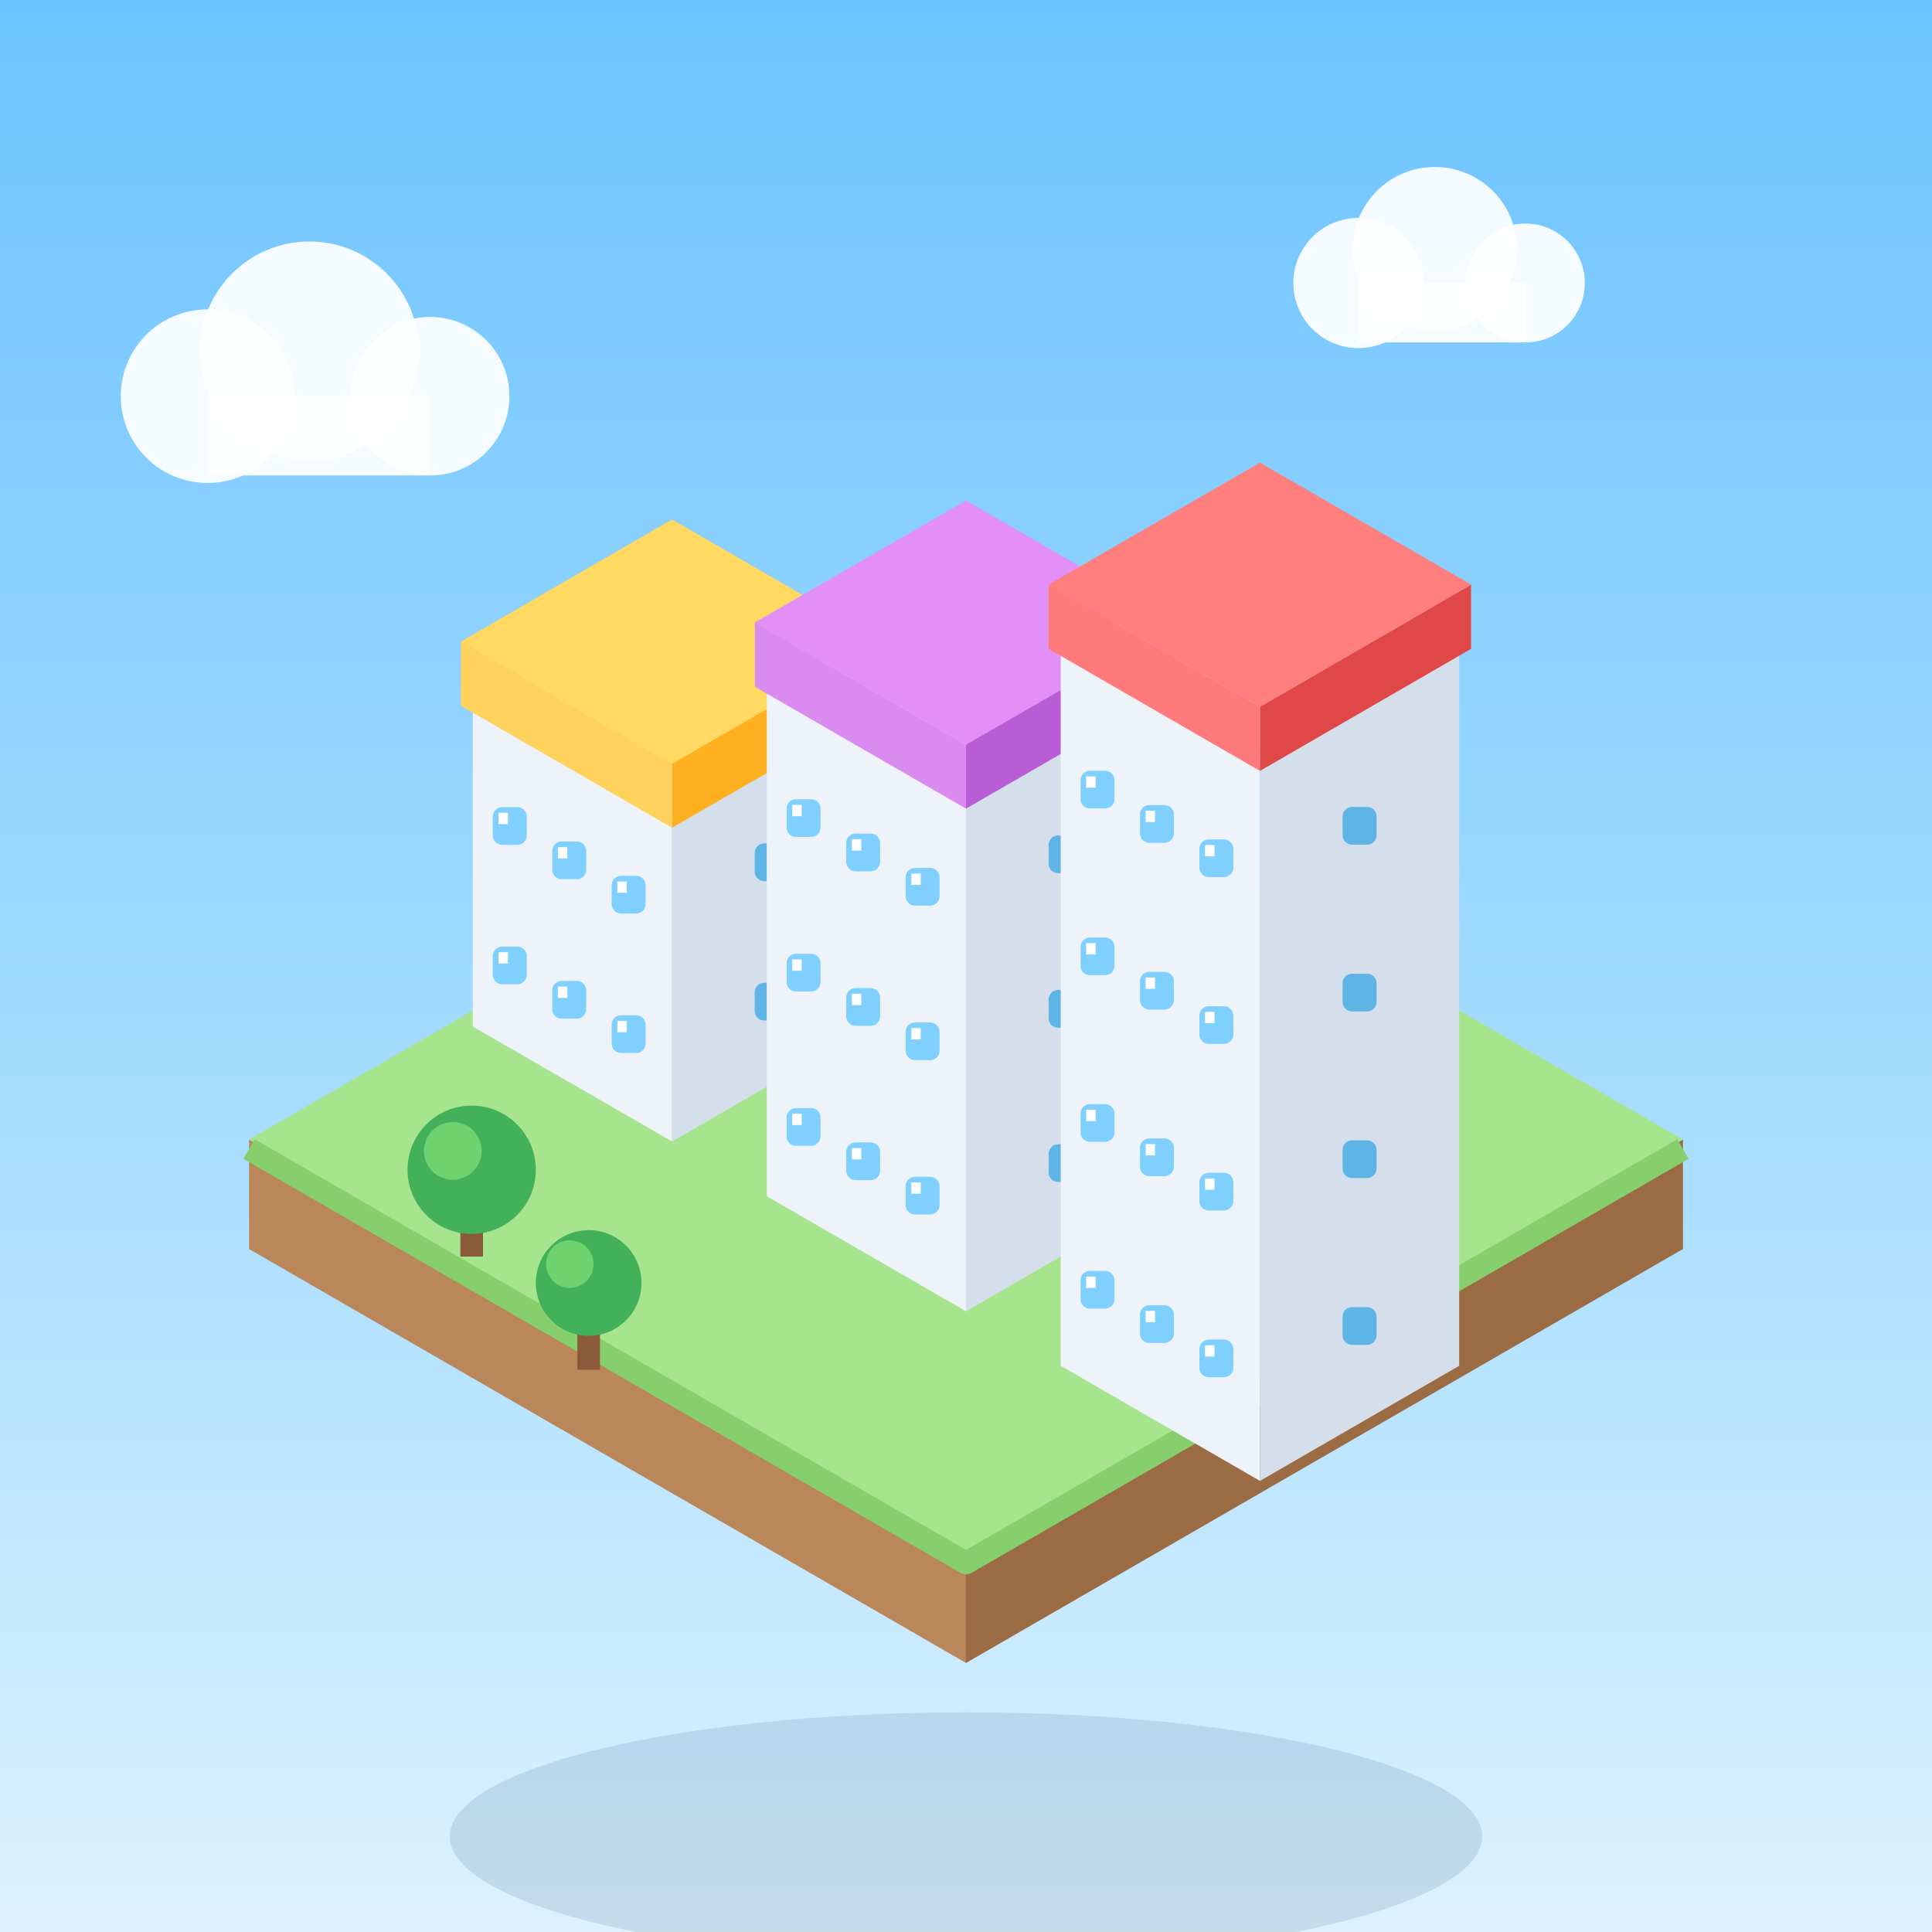
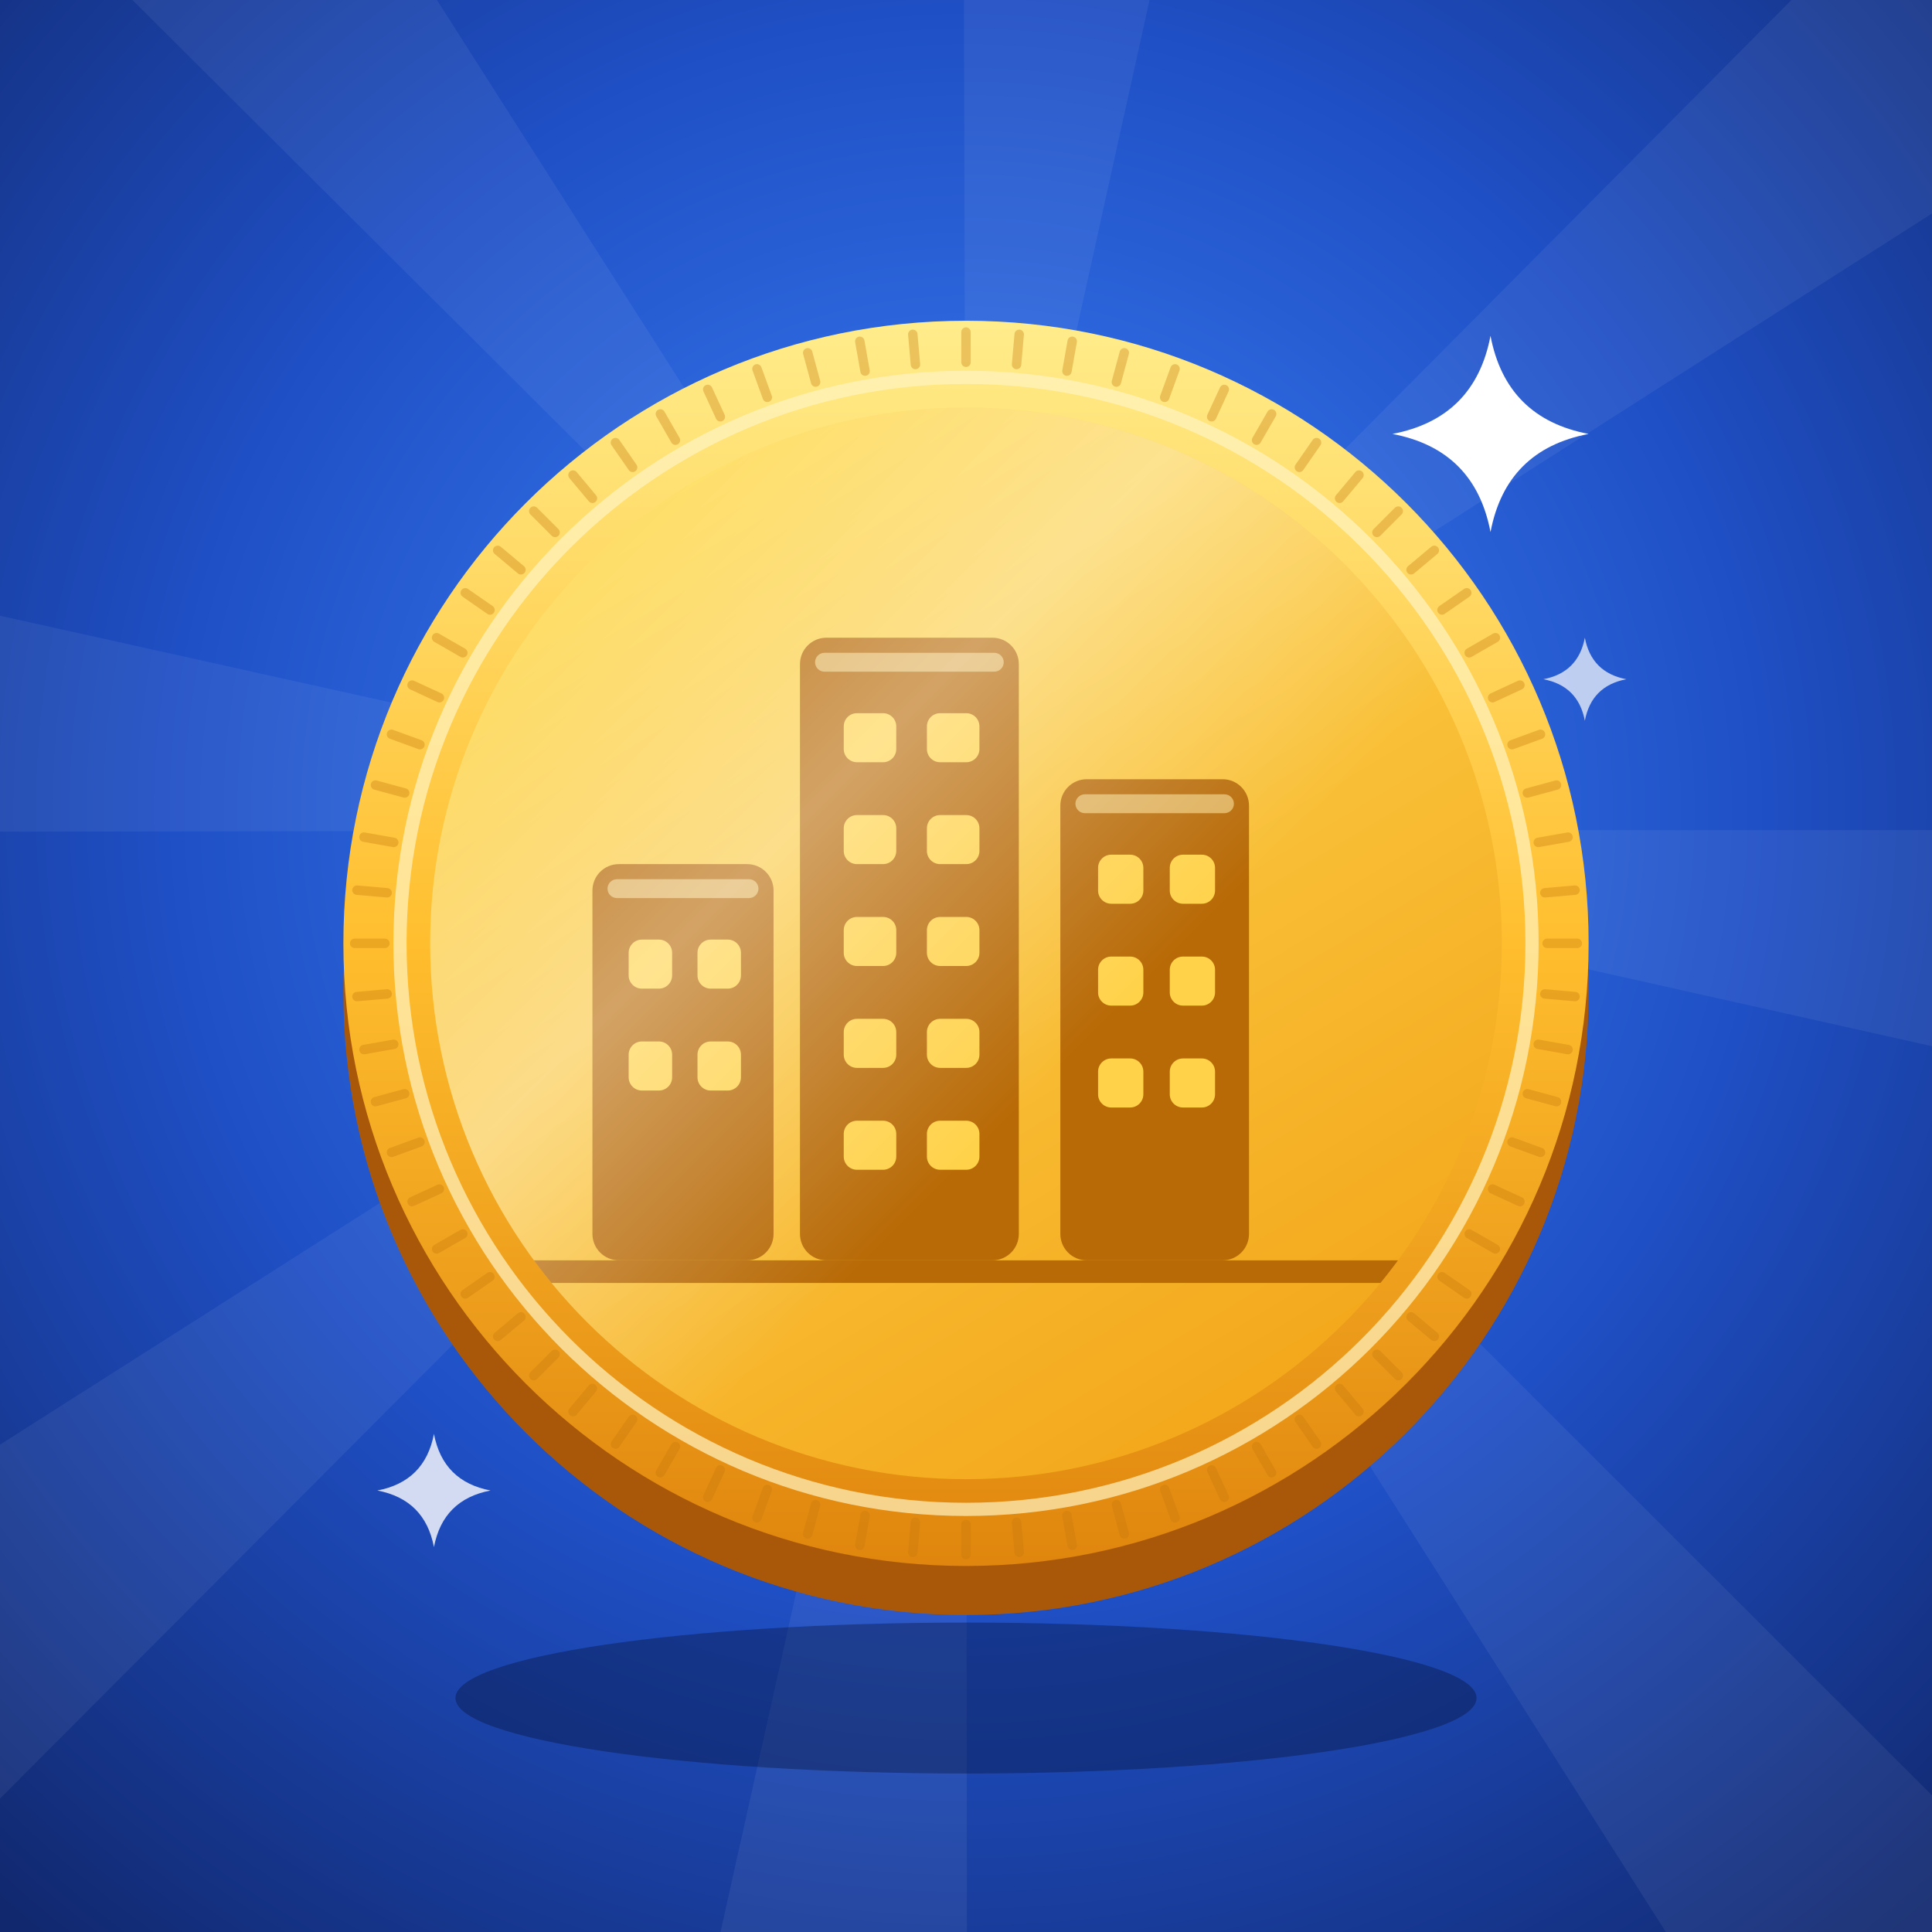
<svg xmlns="http://www.w3.org/2000/svg" width="1024" height="1024" viewBox="0 0 1024 1024">
  <defs>
-     <linearGradient id="sky" x1="0" y1="0" x2="0" y2="1">
-       <stop offset="0" stop-color="#6CC3FF" />
-       <stop offset="0.6" stop-color="#A9DEFF" />
-       <stop offset="1" stop-color="#DDF2FF" />
+     <radialGradient id="bg" cx="0.5" cy="0.42" r="0.75">
+       <stop offset="0" stop-color="#3F86FF" />
+       <stop offset="0.55" stop-color="#1F4FC4" />
+       <stop offset="1" stop-color="#11286E" />
+     </radialGradient>
+     <linearGradient id="rim" x1="0" y1="0" x2="0" y2="1">
+       <stop offset="0" stop-color="#FFEC8A" />
+       <stop offset="0.5" stop-color="#FFBE2E" />
+       <stop offset="1" stop-color="#E0860E" />
    </linearGradient>
+     <linearGradient id="face" x1="0.2" y1="0" x2="0.8" y2="1">
+       <stop offset="0" stop-color="#FFDF5C" />
+       <stop offset="1" stop-color="#F3A417" />
+     </linearGradient>
+     <linearGradient id="shine" x1="0" y1="0" x2="1" y2="1">
+       <stop offset="0.25" stop-color="#FFFFFF" stop-opacity="0" />
+       <stop offset="0.42" stop-color="#FFFFFF" stop-opacity="0.38" />
+       <stop offset="0.55" stop-color="#FFFFFF" stop-opacity="0" />
+     </linearGradient>
+     <clipPath id="faceclip">
+       <circle cx="512" cy="500" r="284" />
+     </clipPath>
  </defs>
-   <rect width="1024" height="1024" fill="url(#sky)" />
-   <g fill="#FFFFFF" fill-opacity="0.92">
-     <circle cx="110" cy="210" r="46" />
-     <circle cx="164" cy="186" r="58" />
-     <circle cx="228" cy="210" r="42" />
-     <rect x="110" y="210" width="118" height="42" />
+   <rect width="1024" height="1024" fill="url(#bg)" />
+   <g fill="#FFFFFF" fill-opacity="0.06">
+     <polygon points="512,440 1412.0,440.0 1390.3,636.4" />
+     <polygon points="512,440 1148.6,1076.1 994.5,1199.7" />
+     <polygon points="512,440 512.7,1340.0 316.3,1318.5" />
+     <polygon points="512,440 -123.6,1077.2 -247.4,923.1" />
+     <polygon points="512,440 -388.0,441.4 -366.6,245.0" />
+     <polygon points="512,440 -125.7,-195.1 28.3,-319.0" />
+     <polygon points="512,440 509.8,-460.0 706.3,-438.8" />
+     <polygon points="512,440 1146.6,-198.2 1270.6,-44.3" />
  </g>
-   <g fill="#FFFFFF" fill-opacity="0.92">
-     <circle cx="720" cy="150" r="34.5" />
-     <circle cx="760.5" cy="132" r="43.5" />
-     <circle cx="808.5" cy="150" r="31.5" />
-     <rect x="720" y="150" width="88.5" height="31.5" />
+   <ellipse cx="512" cy="900" rx="270.6" ry="40" fill="#050E2E" fill-opacity="0.35" />
+   <circle cx="512" cy="526" r="330" fill="#A9580A" />
+   <circle cx="512" cy="500" r="330" fill="url(#rim)" />
+   <g stroke="#C77A0C" stroke-opacity="0.35" stroke-width="5" stroke-linecap="round">
+     <line x1="820.0" y1="500.0" x2="836.0" y2="500.0" />
+     <line x1="818.8" y1="526.8" x2="834.8" y2="528.2" />
+     <line x1="815.3" y1="553.5" x2="831.1" y2="556.3" />
+     <line x1="809.5" y1="579.7" x2="825.0" y2="583.9" />
+     <line x1="801.4" y1="605.3" x2="816.5" y2="610.8" />
+     <line x1="791.1" y1="630.2" x2="805.6" y2="636.9" />
+     <line x1="778.7" y1="654.0" x2="792.6" y2="662.0" />
+     <line x1="764.3" y1="676.7" x2="777.4" y2="685.8" />
+     <line x1="747.9" y1="698.0" x2="760.2" y2="708.3" />
+     <line x1="729.8" y1="717.8" x2="741.1" y2="729.1" />
+     <line x1="710.0" y1="735.9" x2="720.3" y2="748.2" />
+     <line x1="688.7" y1="752.3" x2="697.8" y2="765.4" />
+     <line x1="666.0" y1="766.7" x2="674.0" y2="780.6" />
+     <line x1="642.2" y1="779.1" x2="648.9" y2="793.6" />
+     <line x1="617.3" y1="789.4" x2="622.8" y2="804.5" />
+     <line x1="591.7" y1="797.5" x2="595.9" y2="813.0" />
+     <line x1="565.5" y1="803.3" x2="568.3" y2="819.1" />
+     <line x1="538.8" y1="806.8" x2="540.2" y2="822.8" />
+     <line x1="512.0" y1="808.0" x2="512.0" y2="824.0" />
+     <line x1="485.2" y1="806.8" x2="483.8" y2="822.8" />
+     <line x1="458.5" y1="803.3" x2="455.7" y2="819.1" />
+     <line x1="432.3" y1="797.5" x2="428.1" y2="813.0" />
+     <line x1="406.7" y1="789.4" x2="401.2" y2="804.5" />
+     <line x1="381.8" y1="779.1" x2="375.1" y2="793.6" />
+     <line x1="358.0" y1="766.7" x2="350.0" y2="780.6" />
+     <line x1="335.3" y1="752.3" x2="326.2" y2="765.4" />
+     <line x1="314.0" y1="735.9" x2="303.7" y2="748.2" />
+     <line x1="294.2" y1="717.8" x2="282.9" y2="729.1" />
+     <line x1="276.1" y1="698.0" x2="263.8" y2="708.3" />
+     <line x1="259.7" y1="676.7" x2="246.6" y2="685.8" />
+     <line x1="245.3" y1="654.0" x2="231.4" y2="662.0" />
+     <line x1="232.9" y1="630.2" x2="218.4" y2="636.9" />
+     <line x1="222.6" y1="605.3" x2="207.5" y2="610.8" />
+     <line x1="214.5" y1="579.7" x2="199.0" y2="583.9" />
+     <line x1="208.7" y1="553.5" x2="192.9" y2="556.3" />
+     <line x1="205.2" y1="526.8" x2="189.2" y2="528.2" />
+     <line x1="204.0" y1="500.0" x2="188.0" y2="500.0" />
+     <line x1="205.2" y1="473.2" x2="189.2" y2="471.8" />
+     <line x1="208.7" y1="446.5" x2="192.9" y2="443.7" />
+     <line x1="214.5" y1="420.3" x2="199.0" y2="416.1" />
+     <line x1="222.6" y1="394.7" x2="207.5" y2="389.2" />
+     <line x1="232.9" y1="369.8" x2="218.4" y2="363.1" />
+     <line x1="245.3" y1="346.0" x2="231.4" y2="338.0" />
+     <line x1="259.7" y1="323.3" x2="246.6" y2="314.2" />
+     <line x1="276.1" y1="302.0" x2="263.8" y2="291.7" />
+     <line x1="294.2" y1="282.2" x2="282.9" y2="270.9" />
+     <line x1="314.0" y1="264.1" x2="303.7" y2="251.8" />
+     <line x1="335.3" y1="247.7" x2="326.2" y2="234.6" />
+     <line x1="358.0" y1="233.3" x2="350.0" y2="219.4" />
+     <line x1="381.8" y1="220.9" x2="375.1" y2="206.4" />
+     <line x1="406.7" y1="210.6" x2="401.2" y2="195.5" />
+     <line x1="432.3" y1="202.5" x2="428.1" y2="187.0" />
+     <line x1="458.5" y1="196.7" x2="455.7" y2="180.9" />
+     <line x1="485.2" y1="193.2" x2="483.8" y2="177.2" />
+     <line x1="512.0" y1="192.0" x2="512.0" y2="176.0" />
+     <line x1="538.8" y1="193.2" x2="540.2" y2="177.2" />
+     <line x1="565.5" y1="196.7" x2="568.3" y2="180.9" />
+     <line x1="591.7" y1="202.5" x2="595.9" y2="187.0" />
+     <line x1="617.3" y1="210.6" x2="622.8" y2="195.5" />
+     <line x1="642.2" y1="220.9" x2="648.9" y2="206.4" />
+     <line x1="666.0" y1="233.3" x2="674.0" y2="219.4" />
+     <line x1="688.7" y1="247.7" x2="697.8" y2="234.6" />
+     <line x1="710.0" y1="264.1" x2="720.3" y2="251.8" />
+     <line x1="729.8" y1="282.2" x2="741.1" y2="270.9" />
+     <line x1="747.9" y1="302.0" x2="760.2" y2="291.7" />
+     <line x1="764.3" y1="323.3" x2="777.4" y2="314.2" />
+     <line x1="778.7" y1="346.0" x2="792.6" y2="338.0" />
+     <line x1="791.1" y1="369.8" x2="805.6" y2="363.1" />
+     <line x1="801.4" y1="394.7" x2="816.5" y2="389.2" />
+     <line x1="809.5" y1="420.3" x2="825.0" y2="416.1" />
+     <line x1="815.3" y1="446.5" x2="831.1" y2="443.7" />
+     <line x1="818.8" y1="473.2" x2="834.8" y2="471.8" />
  </g>
-   <ellipse cx="512" cy="973.393" rx="273.6" ry="65.818" fill="#285078" fill-opacity="0.14" />
-   <polygon points="132.0,604.0 512.0,823.4 512.0,881.4 132.0,662.0" fill="#B9875A" />
-   <polygon points="512.0,823.4 892.0,604.0 892.0,662.0 512.0,881.4" fill="#9B6C43" />
-   <polygon points="512.0,384.6 892.0,604.0 512.0,823.4 132.0,604.0" fill="#A6E58E" />
-   <polyline points="132.0,609.0 512.0,828.4 892.0,609.0" fill="none" stroke="#86CF6C" stroke-width="12" stroke-linejoin="round" />
-   <rect x="244" y="638" width="12" height="28" fill="#8A5A3B" />
-   <circle cx="250" cy="620" r="34" fill="#43B05A" />
-   <circle cx="240" cy="610" r="15.3" fill="#6ED36E" />
-   <rect x="306" y="698" width="12" height="28" fill="#8A5A3B" />
-   <circle cx="312" cy="680" r="28" fill="#43B05A" />
-   <circle cx="302" cy="670" r="12.6" fill="#6ED36E" />
-   <polygon points="250.6,374.1 356.2,435.0 356.2,605.0 250.6,544.1" fill="#EEF3F9" />
-   <polygon points="356.2,435.0 461.8,374.1 461.8,544.1 356.2,605.0" fill="#D5DFEB" />
-   <polygon points="356.2,313.1 461.8,374.1 356.2,435.0 250.6,374.1" fill="#FFFFFF" />
-   <polygon points="356.2,275.4 468.2,340.1 356.2,404.7 244.3,340.1" fill="#FFD25E" />
-   <polygon points="244.3,340.1 356.2,404.7 356.2,438.7 244.3,374.1" fill="#FFD25E" />
-   <polygon points="356.2,404.7 468.2,340.1 468.2,374.1 356.2,438.7" fill="#FFB020" />
-   <polygon points="356.2,275.4 468.2,340.1 356.2,404.7 244.3,340.1" fill="#FFD25E" style="filter:brightness(1.08)" />
-   <rect x="261.2" y="501.7" width="18" height="20" rx="5" fill="#7FD0FF" />
-   <rect x="264.2" y="504.7" width="5" height="6" fill="#FFFFFF" />
-   <rect x="292.7" y="519.9" width="18" height="20" rx="5" fill="#7FD0FF" />
-   <rect x="295.7" y="522.9" width="5" height="6" fill="#FFFFFF" />
-   <rect x="324.2" y="538.1" width="18" height="20" rx="5" fill="#7FD0FF" />
-   <rect x="327.2" y="541.1" width="5" height="6" fill="#FFFFFF" />
-   <rect x="261.2" y="427.8" width="18" height="20" rx="5" fill="#7FD0FF" />
-   <rect x="264.2" y="430.8" width="5" height="6" fill="#FFFFFF" />
-   <rect x="292.7" y="446.0" width="18" height="20" rx="5" fill="#7FD0FF" />
-   <rect x="295.7" y="449.0" width="5" height="6" fill="#FFFFFF" />
-   <rect x="324.2" y="464.2" width="18" height="20" rx="5" fill="#7FD0FF" />
-   <rect x="327.2" y="467.2" width="5" height="6" fill="#FFFFFF" />
-   <rect x="400.0" y="520.9" width="18" height="20" rx="5" fill="#5FB4E6" />
-   <rect x="400.0" y="447.0" width="18" height="20" rx="5" fill="#5FB4E6" />
-   <polygon points="406.4,364.0 512.0,425.0 512.0,695.0 406.4,634.0" fill="#EEF3F9" />
-   <polygon points="512.0,425.0 617.6,364.0 617.6,634.0 512.0,695.0" fill="#D5DFEB" />
-   <polygon points="512.0,303.0 617.6,364.0 512.0,425.0 406.4,364.0" fill="#FFFFFF" />
-   <polygon points="512.0,265.4 623.9,330.0 512.0,394.6 400.1,330.0" fill="#DA8BF0" />
-   <polygon points="400.1,330.0 512.0,394.6 512.0,428.6 400.1,364.0" fill="#DA8BF0" />
-   <polygon points="512.0,394.6 623.9,330.0 623.9,364.0 512.0,428.6" fill="#B85DD6" />
-   <polygon points="512.0,265.4 623.9,330.0 512.0,394.6 400.1,330.0" fill="#DA8BF0" style="filter:brightness(1.08)" />
-   <rect x="416.9" y="587.3" width="18" height="20" rx="5" fill="#7FD0FF" />
-   <rect x="419.9" y="590.3" width="5" height="6" fill="#FFFFFF" />
-   <rect x="448.5" y="605.5" width="18" height="20" rx="5" fill="#7FD0FF" />
-   <rect x="451.5" y="608.5" width="5" height="6" fill="#FFFFFF" />
-   <rect x="480.0" y="623.7" width="18" height="20" rx="5" fill="#7FD0FF" />
-   <rect x="483.0" y="626.7" width="5" height="6" fill="#FFFFFF" />
-   <rect x="416.9" y="505.5" width="18" height="20" rx="5" fill="#7FD0FF" />
-   <rect x="419.9" y="508.5" width="5" height="6" fill="#FFFFFF" />
-   <rect x="448.5" y="523.7" width="18" height="20" rx="5" fill="#7FD0FF" />
-   <rect x="451.5" y="526.7" width="5" height="6" fill="#FFFFFF" />
-   <rect x="480.0" y="541.9" width="18" height="20" rx="5" fill="#7FD0FF" />
-   <rect x="483.0" y="544.9" width="5" height="6" fill="#FFFFFF" />
-   <rect x="416.9" y="423.6" width="18" height="20" rx="5" fill="#7FD0FF" />
-   <rect x="419.9" y="426.6" width="5" height="6" fill="#FFFFFF" />
-   <rect x="448.5" y="441.8" width="18" height="20" rx="5" fill="#7FD0FF" />
-   <rect x="451.5" y="444.8" width="5" height="6" fill="#FFFFFF" />
-   <rect x="480.0" y="460.0" width="18" height="20" rx="5" fill="#7FD0FF" />
-   <rect x="483.0" y="463.0" width="5" height="6" fill="#FFFFFF" />
-   <rect x="555.8" y="606.5" width="18" height="20" rx="5" fill="#5FB4E6" />
-   <rect x="555.8" y="524.7" width="18" height="20" rx="5" fill="#5FB4E6" />
-   <rect x="555.8" y="442.8" width="18" height="20" rx="5" fill="#5FB4E6" />
-   <polygon points="562.2,343.9 667.8,404.9 667.8,784.9 562.2,723.9" fill="#EEF3F9" />
-   <polygon points="667.8,404.9 773.4,343.9 773.4,723.9 667.8,784.9" fill="#D5DFEB" />
-   <polygon points="667.8,283.0 773.4,343.9 667.8,404.9 562.2,343.9" fill="#FFFFFF" />
-   <polygon points="667.8,245.3 779.7,309.9 667.8,374.6 555.8,309.9" fill="#FF7A7A" />
-   <polygon points="555.8,309.9 667.8,374.6 667.8,408.6 555.8,343.9" fill="#FF7A7A" />
-   <polygon points="667.8,374.6 779.7,309.9 779.7,343.9 667.8,408.6" fill="#E04848" />
-   <polygon points="667.8,245.3 779.7,309.9 667.8,374.6 555.8,309.9" fill="#FF7A7A" style="filter:brightness(1.08)" />
-   <rect x="572.7" y="673.6" width="18" height="20" rx="5" fill="#7FD0FF" />
-   <rect x="575.7" y="676.6" width="5" height="6" fill="#FFFFFF" />
-   <rect x="604.2" y="691.8" width="18" height="20" rx="5" fill="#7FD0FF" />
-   <rect x="607.2" y="694.8" width="5" height="6" fill="#FFFFFF" />
-   <rect x="635.7" y="710.0" width="18" height="20" rx="5" fill="#7FD0FF" />
-   <rect x="638.7" y="713.0" width="5" height="6" fill="#FFFFFF" />
-   <rect x="572.7" y="585.2" width="18" height="20" rx="5" fill="#7FD0FF" />
-   <rect x="575.7" y="588.2" width="5" height="6" fill="#FFFFFF" />
-   <rect x="604.2" y="603.4" width="18" height="20" rx="5" fill="#7FD0FF" />
-   <rect x="607.2" y="606.4" width="5" height="6" fill="#FFFFFF" />
-   <rect x="635.7" y="621.6" width="18" height="20" rx="5" fill="#7FD0FF" />
-   <rect x="638.7" y="624.6" width="5" height="6" fill="#FFFFFF" />
-   <rect x="572.7" y="496.9" width="18" height="20" rx="5" fill="#7FD0FF" />
-   <rect x="575.7" y="499.9" width="5" height="6" fill="#FFFFFF" />
-   <rect x="604.2" y="515.1" width="18" height="20" rx="5" fill="#7FD0FF" />
-   <rect x="607.2" y="518.1" width="5" height="6" fill="#FFFFFF" />
-   <rect x="635.7" y="533.3" width="18" height="20" rx="5" fill="#7FD0FF" />
-   <rect x="638.7" y="536.3" width="5" height="6" fill="#FFFFFF" />
-   <rect x="572.7" y="408.5" width="18" height="20" rx="5" fill="#7FD0FF" />
-   <rect x="575.7" y="411.5" width="5" height="6" fill="#FFFFFF" />
-   <rect x="604.2" y="426.7" width="18" height="20" rx="5" fill="#7FD0FF" />
-   <rect x="607.2" y="429.7" width="5" height="6" fill="#FFFFFF" />
-   <rect x="635.7" y="444.9" width="18" height="20" rx="5" fill="#7FD0FF" />
-   <rect x="638.7" y="447.9" width="5" height="6" fill="#FFFFFF" />
-   <rect x="711.6" y="692.8" width="18" height="20" rx="5" fill="#5FB4E6" />
-   <rect x="711.6" y="604.4" width="18" height="20" rx="5" fill="#5FB4E6" />
-   <rect x="711.6" y="516.1" width="18" height="20" rx="5" fill="#5FB4E6" />
-   <rect x="711.6" y="427.7" width="18" height="20" rx="5" fill="#5FB4E6" />
+   <circle cx="512" cy="500" r="300" fill="none" stroke="#FFF4C2" stroke-opacity="0.7" stroke-width="7" />
+   <circle cx="512" cy="500" r="284" fill="url(#face)" />
+   <g clip-path="url(#faceclip)">
+     <rect x="314" y="458" width="96" height="210" rx="14" fill="#B86A06" />
+     <rect x="322" y="466" width="80" height="10" rx="5" fill="#FFE9A0" fill-opacity="0.55" />
+     <rect x="333.2" y="498" width="23.04" height="26" rx="7" fill="#FFD24A" />
+     <rect x="369.68" y="498" width="23.04" height="26" rx="7" fill="#FFD24A" />
+     <rect x="333.2" y="552" width="23.04" height="26" rx="7" fill="#FFD24A" />
+     <rect x="369.68" y="552" width="23.04" height="26" rx="7" fill="#FFD24A" />
+     <rect x="424" y="338" width="116" height="330" rx="14" fill="#B86A06" />
+     <rect x="432" y="346" width="100" height="10" rx="5" fill="#FFE9A0" fill-opacity="0.55" />
+     <rect x="447.2" y="378" width="27.84" height="26" rx="7" fill="#FFD24A" />
+     <rect x="491.28" y="378" width="27.84" height="26" rx="7" fill="#FFD24A" />
+     <rect x="447.2" y="432" width="27.84" height="26" rx="7" fill="#FFD24A" />
+     <rect x="491.28" y="432" width="27.84" height="26" rx="7" fill="#FFD24A" />
+     <rect x="447.2" y="486" width="27.84" height="26" rx="7" fill="#FFD24A" />
+     <rect x="491.28" y="486" width="27.84" height="26" rx="7" fill="#FFD24A" />
+     <rect x="447.2" y="540" width="27.84" height="26" rx="7" fill="#FFD24A" />
+     <rect x="491.28" y="540" width="27.84" height="26" rx="7" fill="#FFD24A" />
+     <rect x="447.2" y="594" width="27.84" height="26" rx="7" fill="#FFD24A" />
+     <rect x="491.28" y="594" width="27.84" height="26" rx="7" fill="#FFD24A" />
+     <rect x="562" y="413" width="100" height="255" rx="14" fill="#B86A06" />
+     <rect x="570" y="421" width="84" height="10" rx="5" fill="#FFE9A0" fill-opacity="0.55" />
+     <rect x="582" y="453" width="24" height="26" rx="7" fill="#FFD24A" />
+     <rect x="620" y="453" width="24" height="26" rx="7" fill="#FFD24A" />
+     <rect x="582" y="507" width="24" height="26" rx="7" fill="#FFD24A" />
+     <rect x="620" y="507" width="24" height="26" rx="7" fill="#FFD24A" />
+     <rect x="582" y="561" width="24" height="26" rx="7" fill="#FFD24A" />
+     <rect x="620" y="561" width="24" height="26" rx="7" fill="#FFD24A" />
+     <rect x="252" y="668" width="520" height="12" rx="6" fill="#B86A06" />
+     <rect x="0" y="0" width="1024" height="1024" fill="url(#shine)" />
+   </g>
+   <path d="M790 178 Q798.32 221.68 842 230 Q798.32 238.32 790 282 Q781.68 238.32 738 230 Q781.68 221.68 790 178Z" fill="#FFFFFF" fill-opacity="1" />
+   <path d="M230 760 Q234.8 785.2 260 790 Q234.8 794.8 230 820 Q225.2 794.8 200 790 Q225.2 785.2 230 760Z" fill="#FFFFFF" fill-opacity="0.8" />
+   <path d="M840 338 Q843.52 356.48 862 360 Q843.52 363.52 840 382 Q836.48 363.52 818 360 Q836.48 356.48 840 338Z" fill="#FFFFFF" fill-opacity="0.7" />
</svg>
